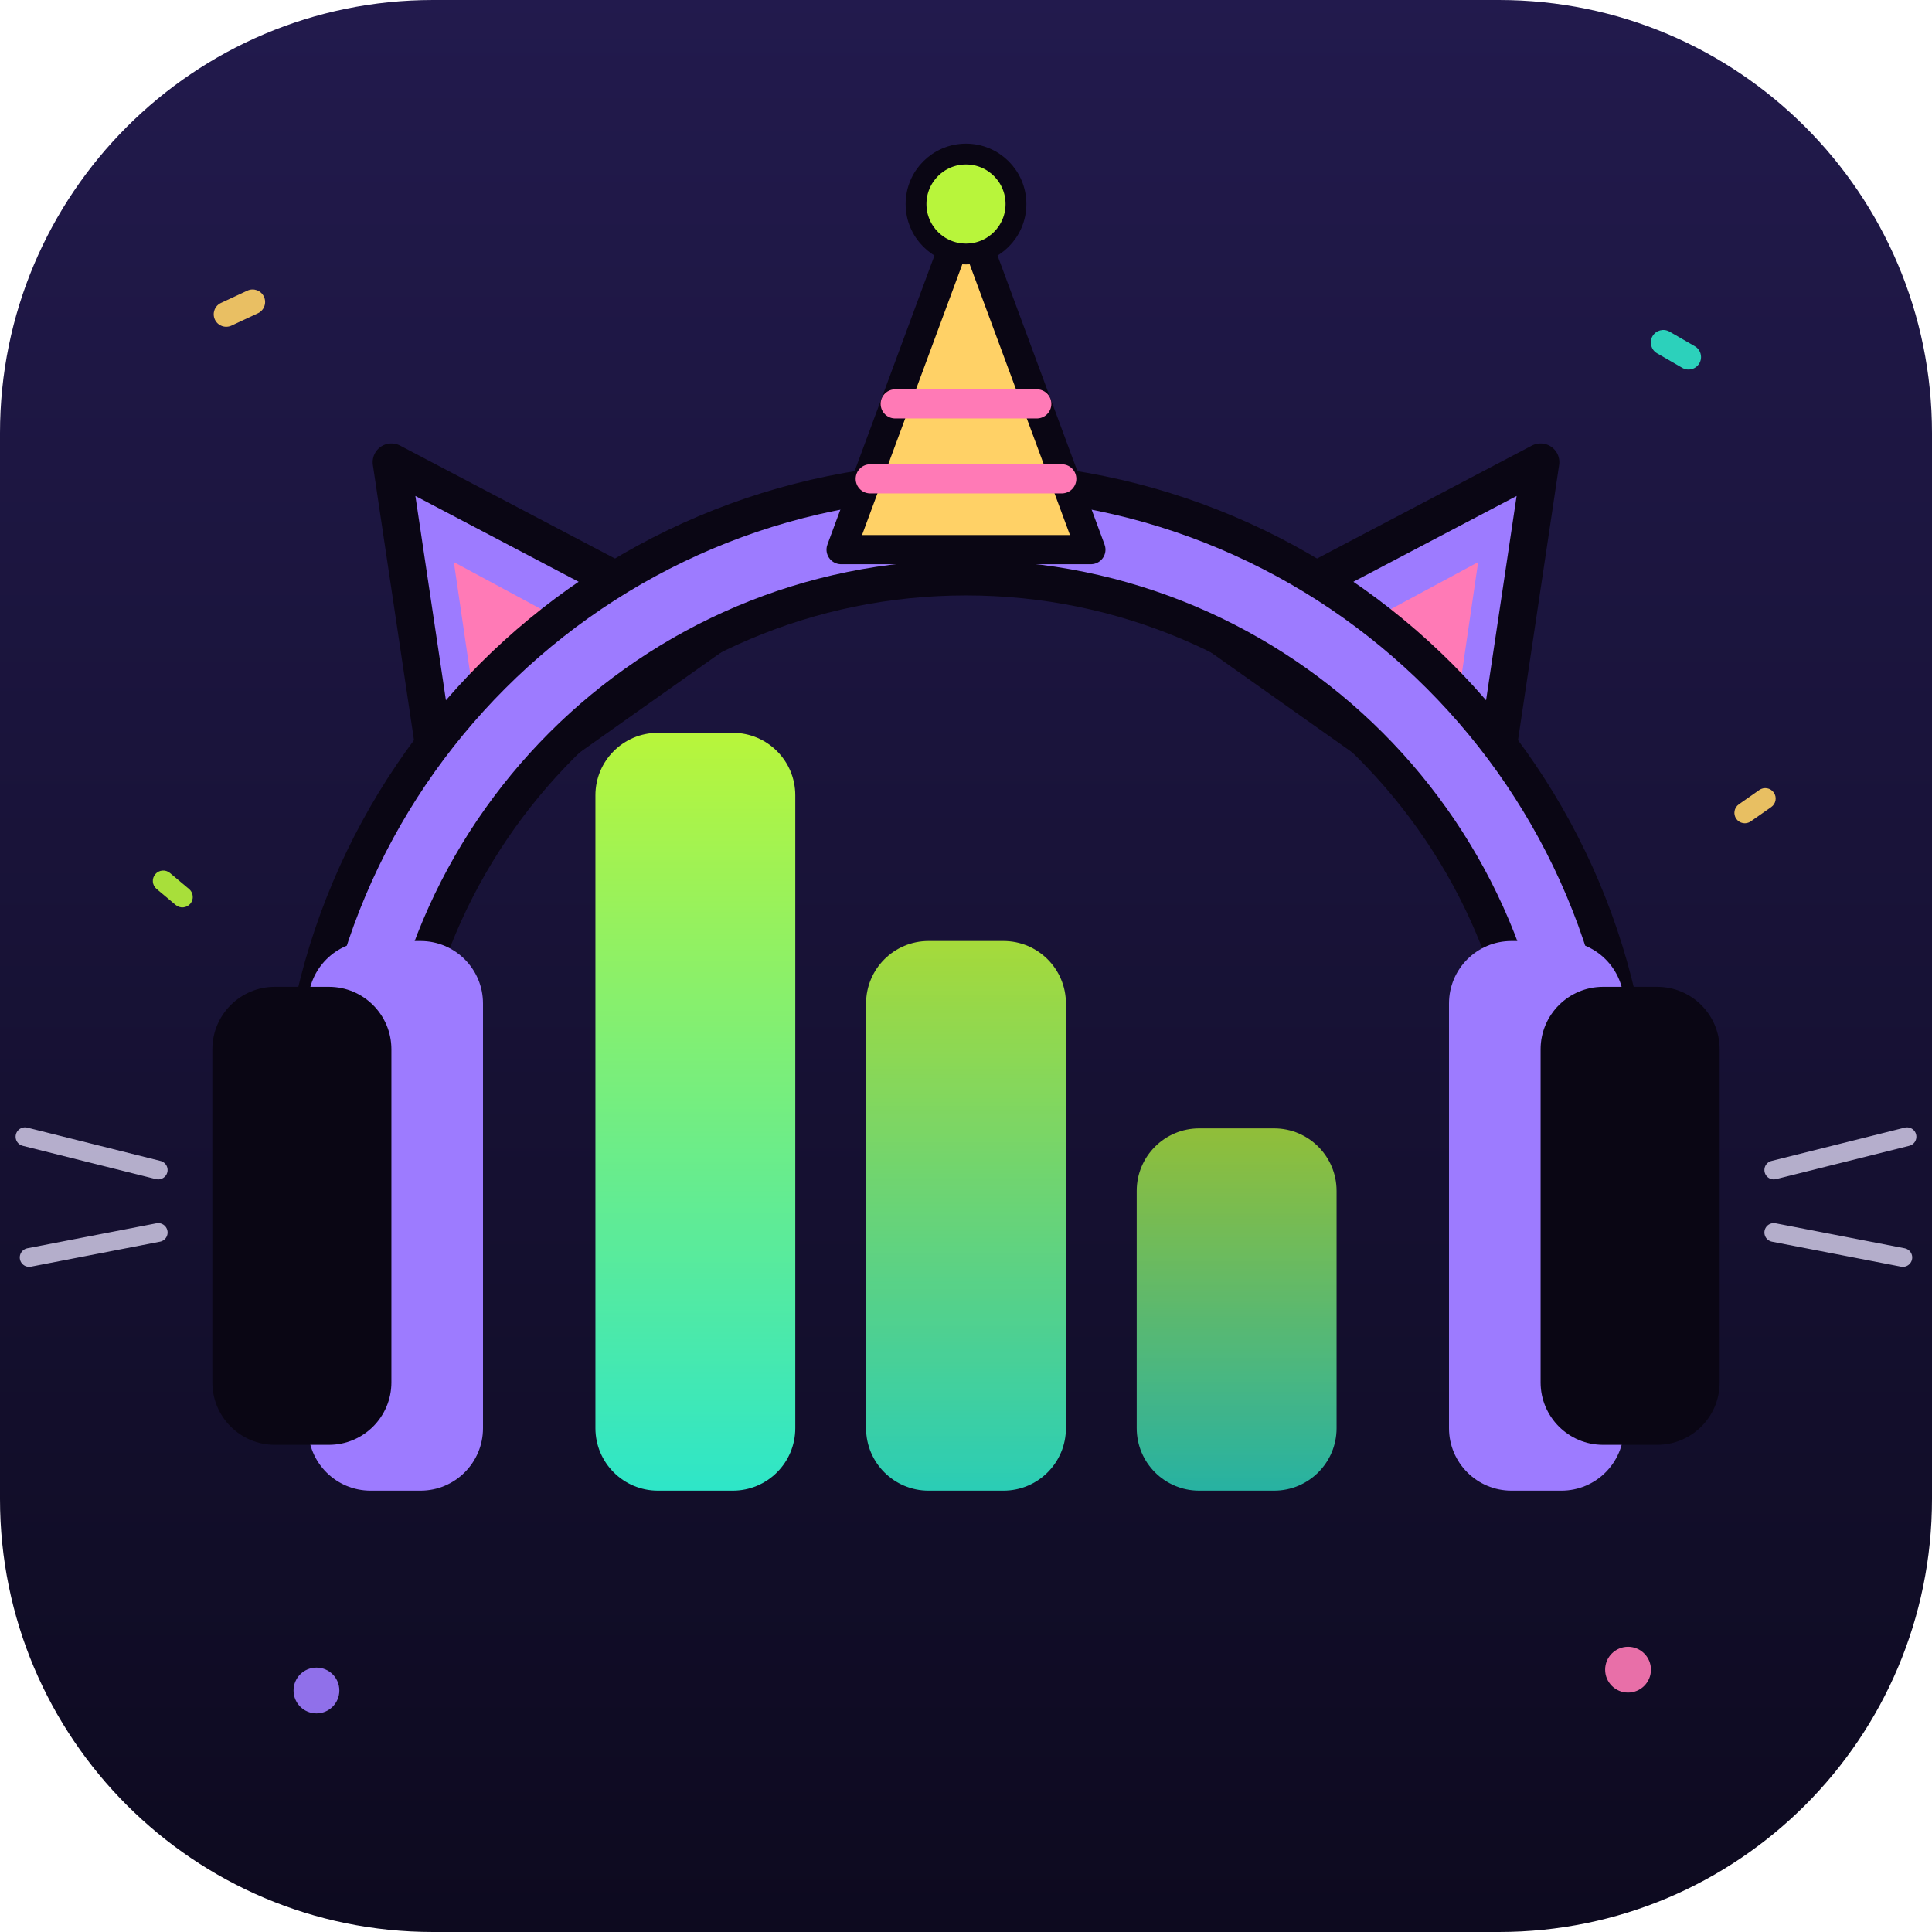
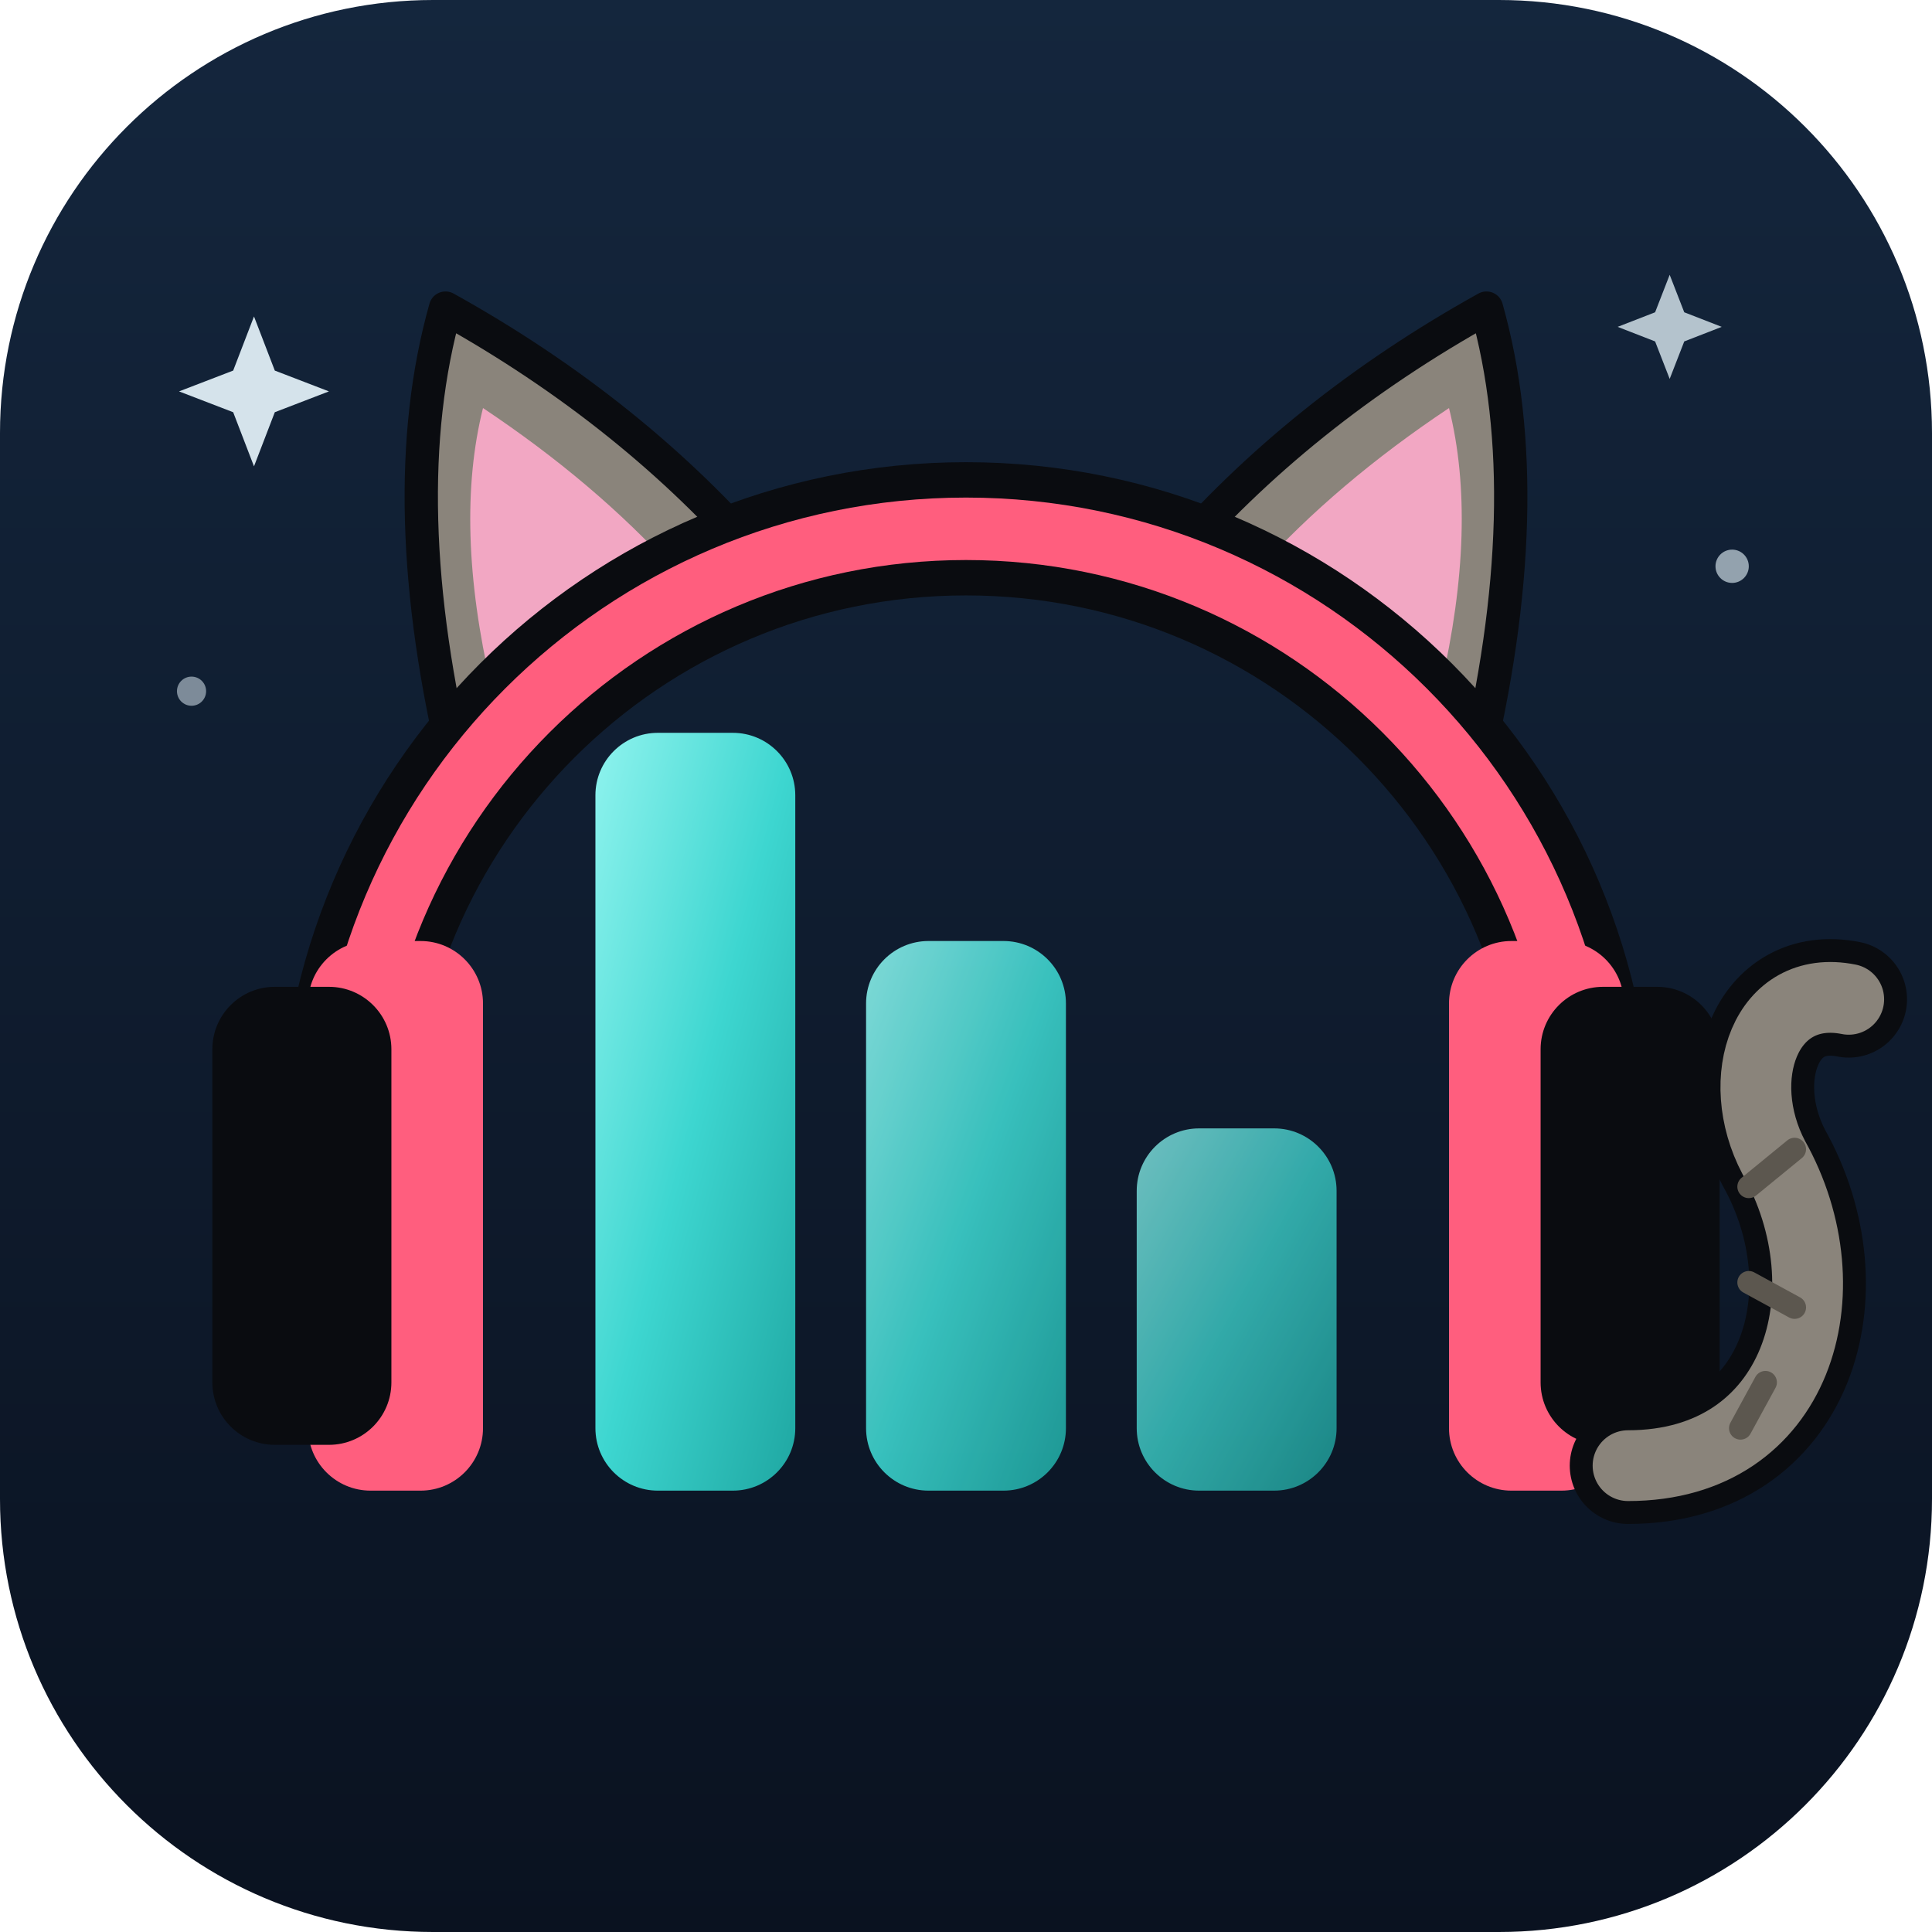
<svg xmlns="http://www.w3.org/2000/svg" viewBox="48 48 928 928">
  <defs>
    <linearGradient id="pc-bg" x1="0" y1="0" x2="0" y2="1">
-       <stop offset="0" stop-color="#221a4d" />
-       <stop offset="1" stop-color="#0d0a1f" />
+       <stop offset="0" stop-color="#14263d" />
+       <stop offset="1" stop-color="#0a1220" />
    </linearGradient>
-     <linearGradient id="pc-bars" x1="0" y1="0" x2="0" y2="1">
-       <stop offset="0" stop-color="#b8f53b" />
-       <stop offset="1" stop-color="#2ee6c8" />
+     <linearGradient id="pc-bars" x1="0" y1="0" x2="1" y2="1">
+       <stop offset="0" stop-color="#8ff3ee" />
+       <stop offset=".5" stop-color="#3dd6d0" />
+       <stop offset="1" stop-color="#1fa7a2" />
    </linearGradient>
  </defs>
  <rect x="48" y="48" width="928" height="928" rx="208" fill="url(#pc-bg)" />
-   <g opacity=".9">
-     <rect x="150" y="190" width="26" height="12" rx="6" fill="#ffd166" transform="rotate(-25 163 196)" />
-     <rect x="840" y="210" width="26" height="12" rx="6" fill="#2ee6c8" transform="rotate(30 853 216)" />
-     <circle cx="200" cy="860" r="11" fill="#9d7bff" />
-     <circle cx="830" cy="850" r="11" fill="#ff7ab6" />
-     <rect x="120" y="470" width="22" height="10" rx="5" fill="#b8f53b" transform="rotate(40 131 475)" />
-     <rect x="880" y="430" width="22" height="10" rx="5" fill="#ffd166" transform="rotate(-35 891 435)" />
+   <g fill="#eaf8ff">
+     <path d="M 170 200 l 10 26 l 26 10 l -26 10 l -10 26 l -10 -26 l -26 -10 l 26 -10 z" opacity=".9" />
+     <path d="M 850 180 l 7 18 l 18 7 l -18 7 l -7 18 l -7 -18 l -18 -7 l 18 -7 z" opacity=".75" />
+     <circle cx="880" cy="320" r="8" opacity=".6" />
+     <circle cx="140" cy="380" r="7" opacity=".5" />
  </g>
-   <path d="M 262 444 L 236 270 L 392 352 Z" fill="#9d7bff" stroke="#0a0614" stroke-width="18" stroke-linejoin="round" />
-   <path d="M 278 400 L 266 318 L 344 360 Z" fill="#ff7ab6" />
-   <path d="M 762 444 L 788 270 L 632 352 Z" fill="#9d7bff" stroke="#0a0614" stroke-width="18" stroke-linejoin="round" />
-   <path d="M 746 400 L 758 318 L 680 360 Z" fill="#ff7ab6" />
-   <path d="M 214 600 A 298 298 0 0 1 810 600" fill="none" stroke="#0a0614" stroke-width="64" stroke-linecap="round" />
-   <path d="M 214 600 A 298 298 0 0 1 810 600" fill="none" stroke="#9d7bff" stroke-width="30" stroke-linecap="round" />
-   <path d="M 452 312 L 512 150 L 572 312 Z" fill="#ffd166" stroke="#0a0614" stroke-width="14" stroke-linejoin="round" />
-   <path d="M 478 242 L 546 242 M 466 278 L 558 278" stroke="#ff7ab6" stroke-width="14" stroke-linecap="round" />
-   <circle cx="512" cy="146" r="24" fill="#b8f53b" stroke="#0a0614" stroke-width="10" />
-   <rect x="196" y="500" width="84" height="264" rx="30" fill="#9d7bff" />
-   <rect x="150" y="522" width="86" height="220" rx="30" fill="#0a0614" />
-   <rect x="744" y="500" width="84" height="264" rx="30" fill="#9d7bff" />
-   <rect x="788" y="522" width="86" height="220" rx="30" fill="#0a0614" />
+   <path d="M 268 420 Q 236 288 262 196 Q 352 246 414 318 Z" fill="#8a847b" stroke="#0a0c10" stroke-width="16" stroke-linejoin="round" />
+   <path d="M 284 378 Q 266 300 280 244 Q 334 280 372 322 Z" fill="#f2a7c3" />
+   <path d="M 756 420 Q 788 288 762 196 Q 672 246 610 318 Z" fill="#8a847b" stroke="#0a0c10" stroke-width="16" stroke-linejoin="round" />
+   <path d="M 740 378 Q 758 300 744 244 Q 690 280 652 322 Z" fill="#f2a7c3" />
+   <path d="M 214 600 A 298 298 0 0 1 810 600" fill="none" stroke="#0a0c10" stroke-width="64" stroke-linecap="round" />
+   <path d="M 214 600 A 298 298 0 0 1 810 600" fill="none" stroke="#ff5e7e" stroke-width="30" stroke-linecap="round" />
+   <rect x="196" y="500" width="84" height="264" rx="30" fill="#ff5e7e" />
+   <rect x="150" y="522" width="86" height="220" rx="30" fill="#0a0c10" />
+   <rect x="744" y="500" width="84" height="264" rx="30" fill="#ff5e7e" />
+   <rect x="788" y="522" width="86" height="220" rx="30" fill="#0a0c10" />
  <rect x="334" y="400" width="96" height="364" rx="30" fill="url(#pc-bars)" />
  <rect x="464" y="500" width="96" height="264" rx="30" fill="url(#pc-bars)" opacity=".88" />
  <rect x="594" y="590" width="96" height="174" rx="30" fill="url(#pc-bars)" opacity=".76" />
-   <g stroke="#e9e3ff" stroke-width="9" stroke-linecap="round" opacity=".75">
-     <path d="M 124 610 L 60 594 M 124 640 L 62 652" />
-     <path d="M 900 610 L 964 594 M 900 640 L 962 652" />
-   </g>
+   <path d="M 830 752 C 912 752 936 668 900 604 C 880 566 896 520 936 528" fill="none" stroke="#0a0c10" stroke-width="56" stroke-linecap="round" />
+   <path d="M 830 752 C 912 752 936 668 900 604 C 880 566 896 520 936 528" fill="none" stroke="#8a847b" stroke-width="34" stroke-linecap="round" />
+   <path d="M 884 734 L 896 712 M 910 676 L 888 664 M 888 618 L 910 600" stroke="#5c574f" stroke-width="11" stroke-linecap="round" />
</svg>
